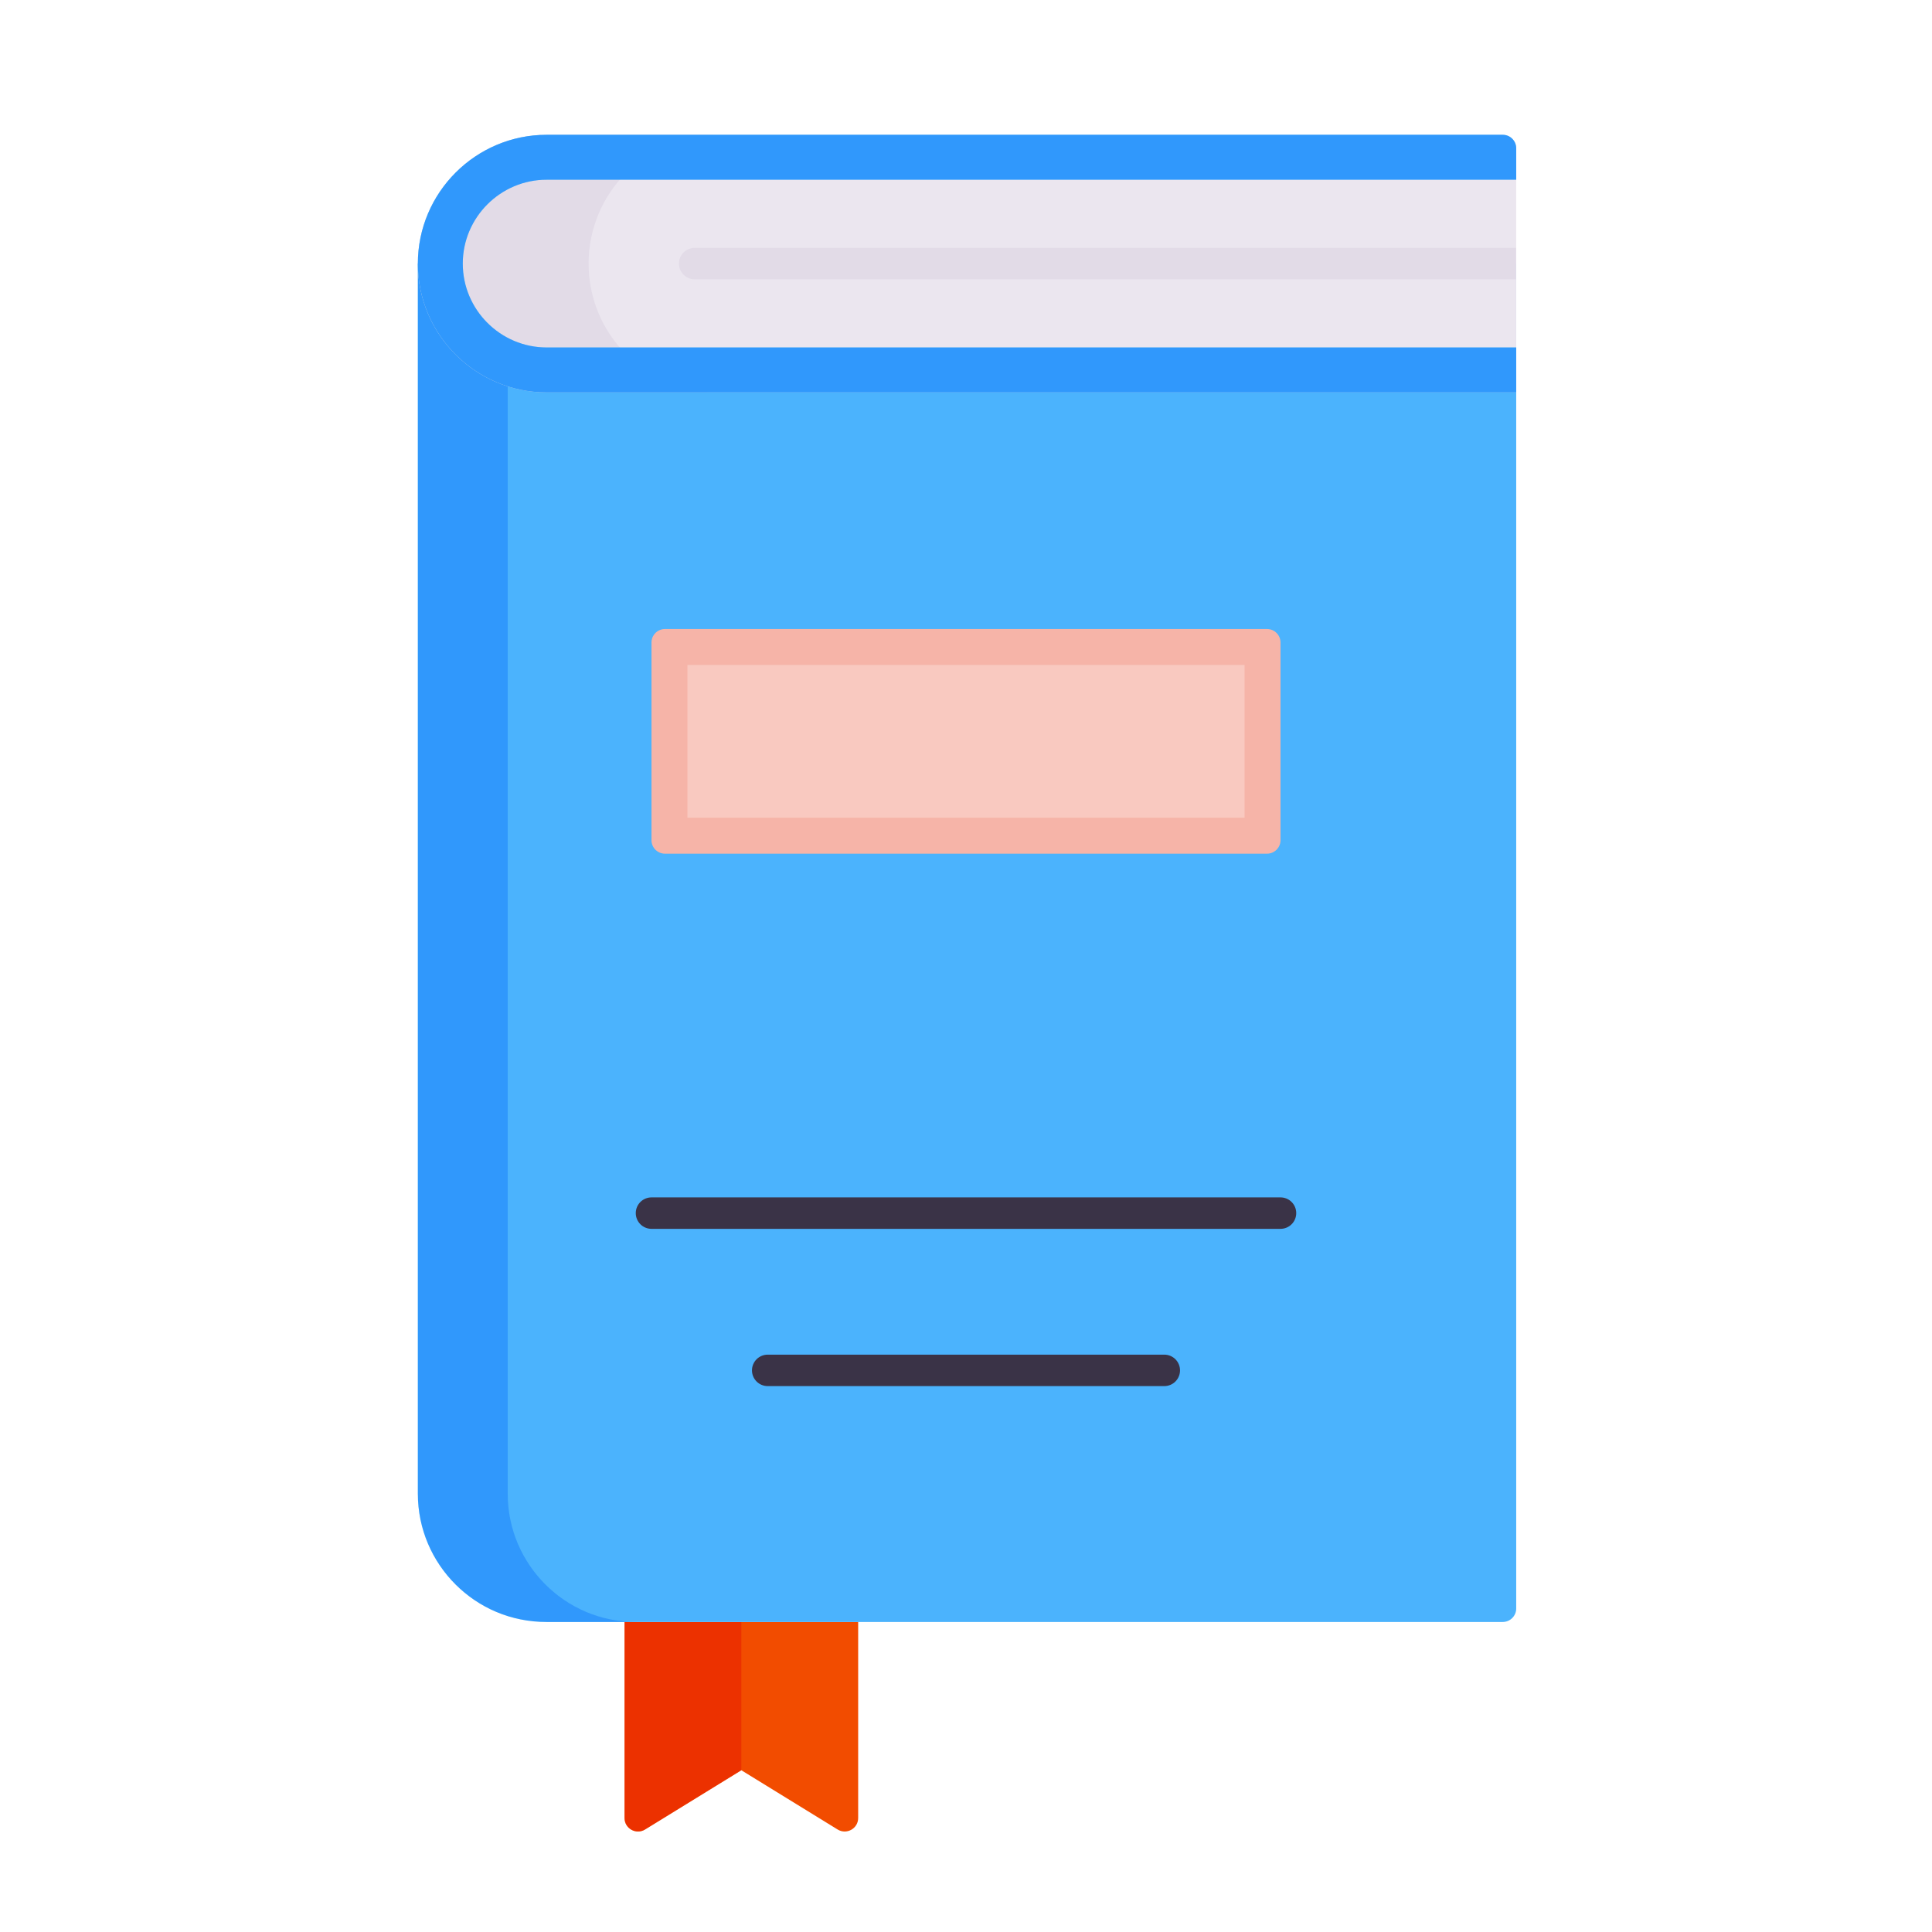
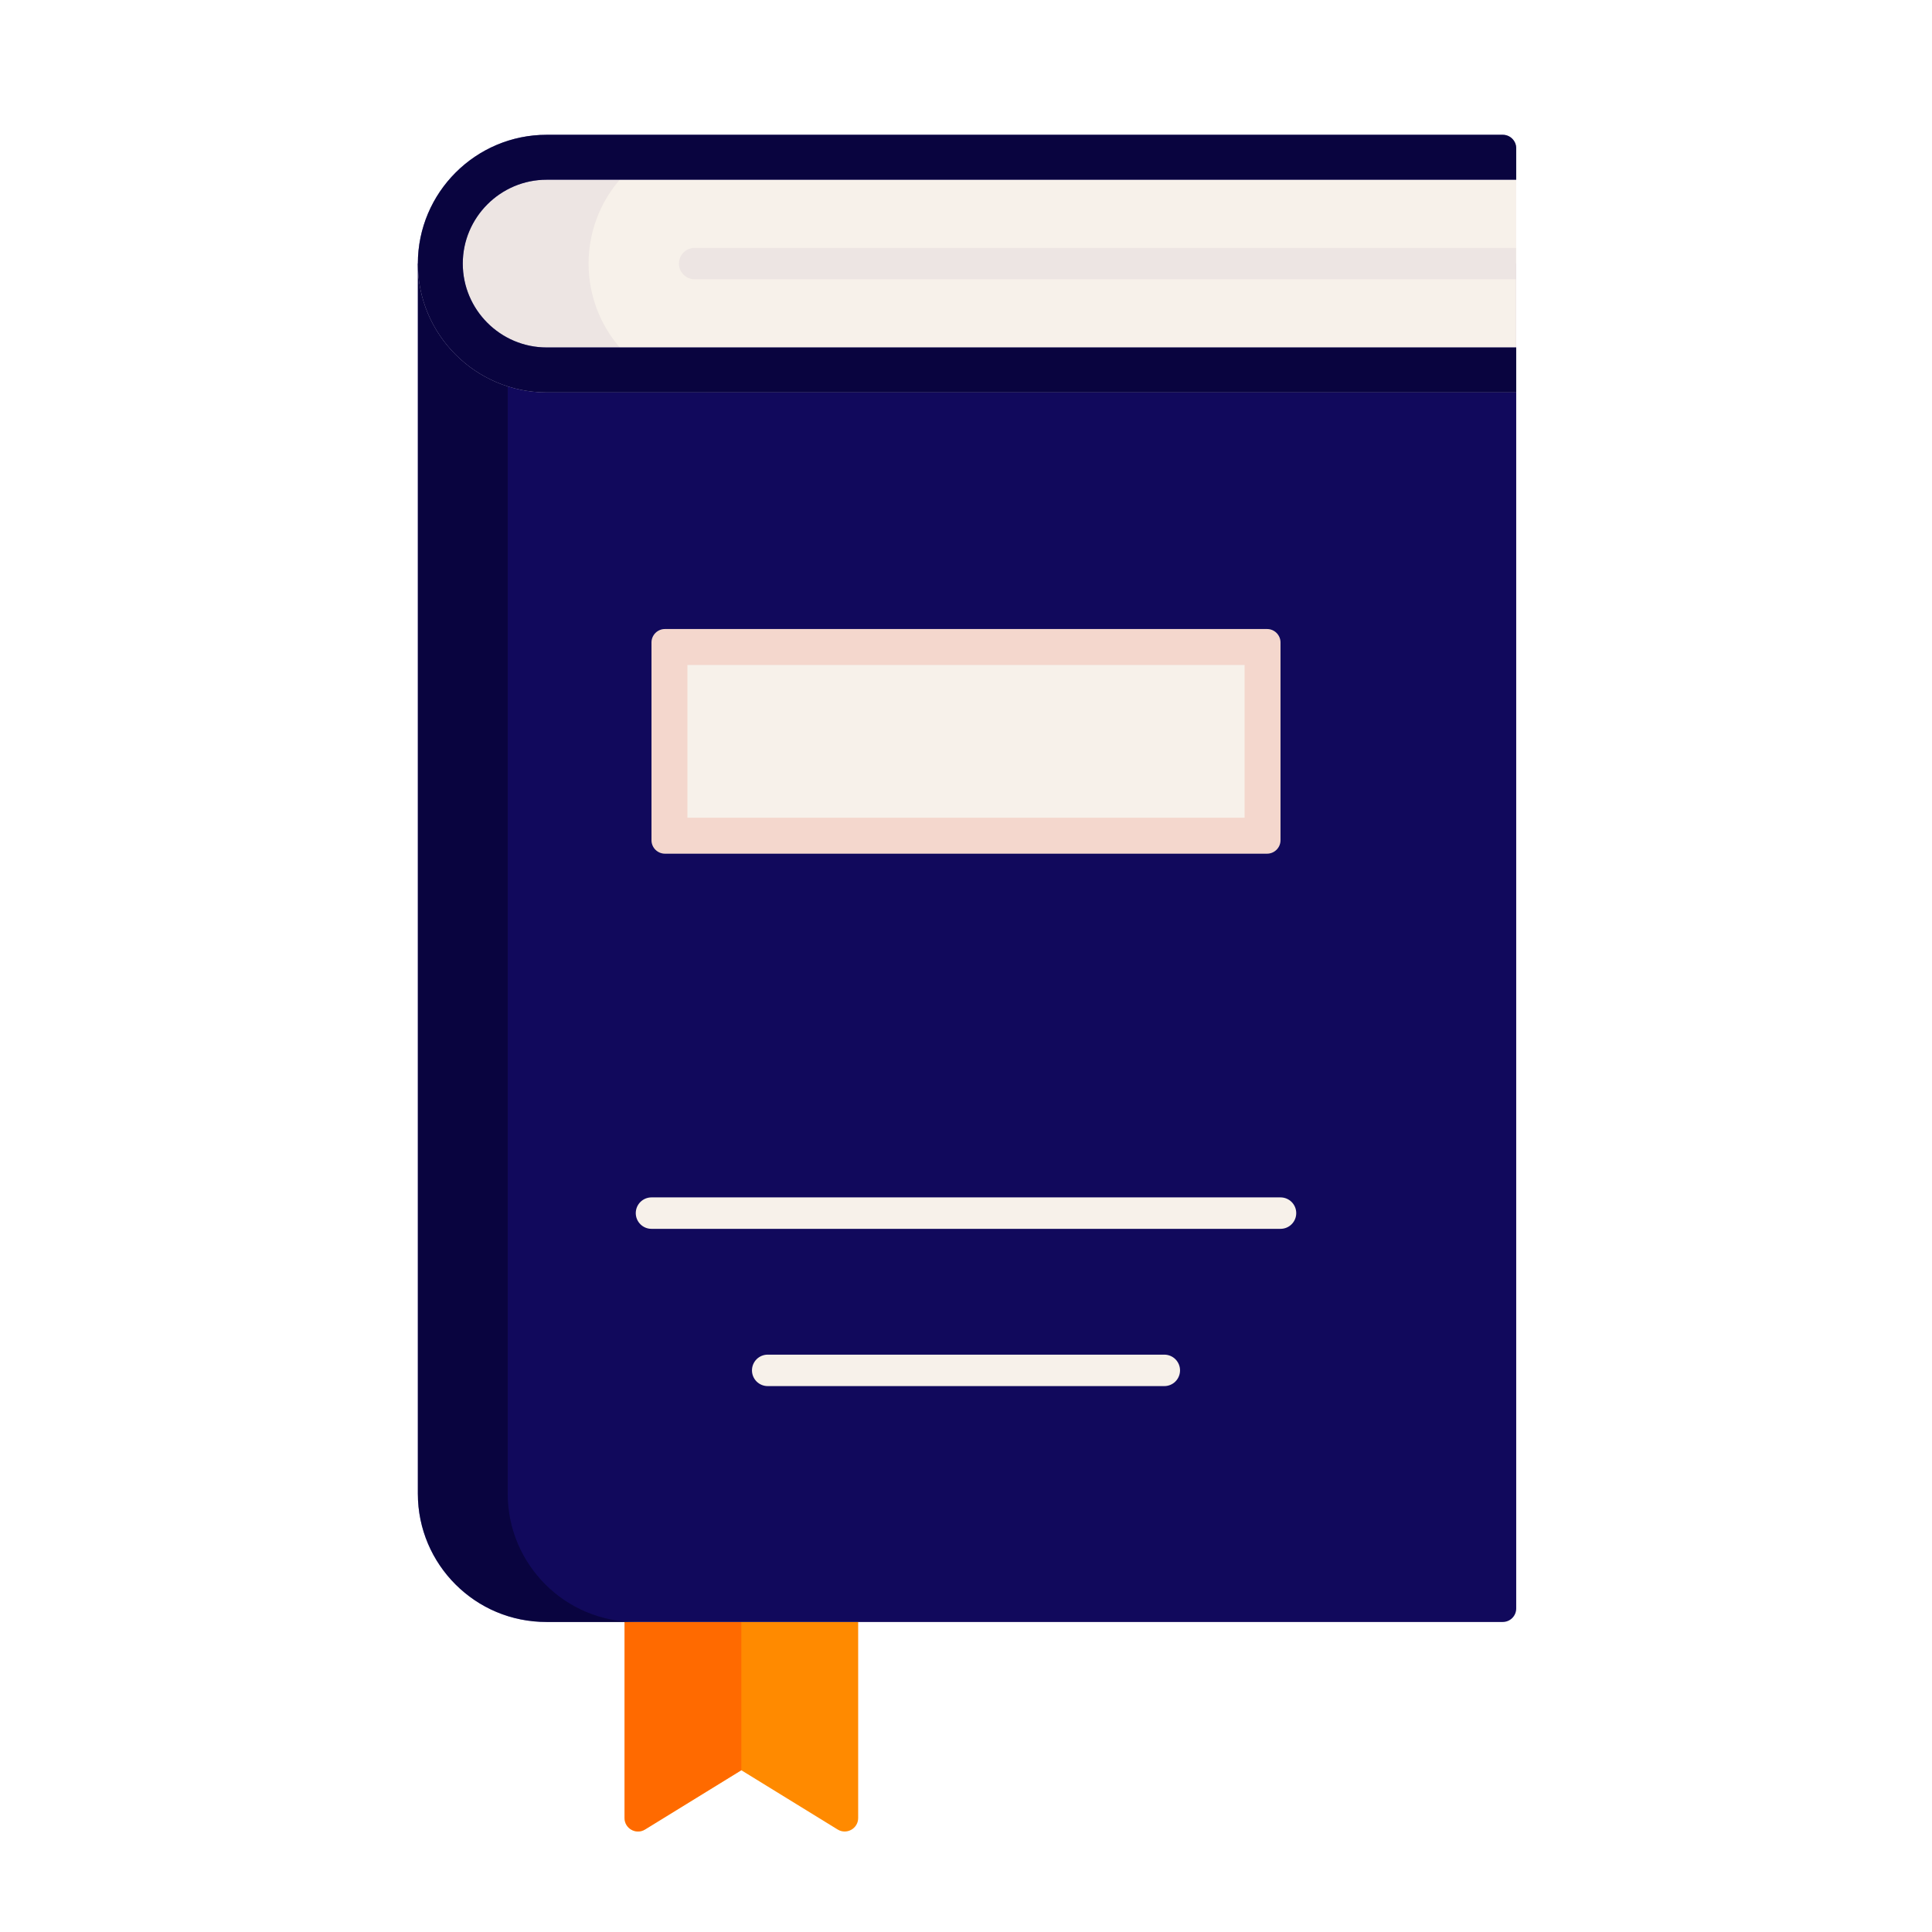
<svg xmlns="http://www.w3.org/2000/svg" width="430" height="430" viewBox="0 0 430 430" fill="none">
-   <path d="M191 404.631V361H139V404.631C139 406.978 141.573 408.416 143.572 407.186L165 394L186.428 407.186C188.427 408.416 191 406.978 191 404.631Z" fill="#F24C00" />
+   <path d="M191 404.631V361H139V404.631C139 406.978 141.573 408.416 143.572 407.186L165 394L186.428 407.186C188.427 408.416 191 406.978 191 404.631Z" fill="#FF8A00" />
  <g style="mix-blend-mode:multiply" opacity="0.5">
-     <path d="M139 361V404.631C139 406.978 141.573 408.416 143.572 407.186L165 394V361H139Z" fill="#F24C00" />
+     <path d="M139 361V404.631C139 406.978 141.573 408.416 143.572 407.186L165 394V361H139Z" fill="#FF8A00" />
  </g>
-   <path d="M93 58.666V332.438C93 340.389 96.243 347.504 101.37 352.63C106.601 357.861 113.715 361 121.666 361H334.459C336.116 361 337.459 359.657 337.459 358V58.666" fill="#4BB3FD" />
+   <path d="M93 58.666V332.438C93 340.389 96.243 347.504 101.37 352.63C106.601 357.861 113.715 361 121.666 361H334.459C336.116 361 337.459 359.657 337.459 358V58.666" fill="#11095C" />
  <g style="mix-blend-mode:multiply" opacity="0.5">
-     <path d="M93 332.438V58.666H113V332.438C113 340.389 116.243 347.504 121.37 352.63C126.601 357.861 133.715 361 141.666 361H121.666C113.715 361 106.601 357.861 101.37 352.63C96.243 347.504 93 340.389 93 332.438Z" fill="#4BB3FD" />
+     <path d="M93 332.438V58.666H113V332.438C113 340.389 116.243 347.504 121.37 352.63C126.601 357.861 133.715 361 141.666 361H121.666C113.715 361 106.601 357.861 101.37 352.63C96.243 347.504 93 340.389 93 332.438Z" fill="#11095C" />
  </g>
-   <path d="M121.666 87.333H337.459V33C337.459 31.343 336.116 30 334.459 30H121.666C105.869 30 93 42.868 93 58.666C93 74.464 105.869 87.333 121.666 87.333Z" fill="#EBE6EF" />
+   <path d="M121.666 87.333H337.459V33C337.459 31.343 336.116 30 334.459 30H121.666C105.869 30 93 42.868 93 58.666C93 74.464 105.869 87.333 121.666 87.333Z" fill="#F7F1EA" />
  <g style="mix-blend-mode:multiply" opacity="0.5">
    <path d="M159.666 87.333H121.666C105.869 87.333 93 74.464 93 58.666C93 42.868 105.869 30 121.666 30H159.666C143.869 30 131 42.868 131 58.666C131 74.464 143.869 87.333 159.666 87.333Z" fill="#EBE6EF" />
  </g>
-   <path fill-rule="evenodd" clip-rule="evenodd" d="M337.459 87.333H121.666C105.869 87.333 93 74.464 93 58.666C93 42.868 105.869 30 121.666 30H334.459C336.116 30 337.459 31.343 337.459 33V87.333ZM337.459 40H121.666C111.391 40 103 48.391 103 58.666C103 68.942 111.391 77.333 121.666 77.333H337.459V40Z" fill="#4BB3FD" />
+   <path fill-rule="evenodd" clip-rule="evenodd" d="M337.459 87.333H121.666C105.869 87.333 93 74.464 93 58.666C93 42.868 105.869 30 121.666 30H334.459C336.116 30 337.459 31.343 337.459 33V87.333ZM337.459 40H121.666C111.391 40 103 48.391 103 58.666C103 68.942 111.391 77.333 121.666 77.333H337.459V40Z" fill="#11095C" />
  <g style="mix-blend-mode:multiply" opacity="0.5">
-     <path fill-rule="evenodd" clip-rule="evenodd" d="M337.459 87.333H121.666C105.869 87.333 93 74.464 93 58.666C93 42.868 105.869 30 121.666 30H334.459C336.116 30 337.459 31.343 337.459 33V87.333ZM337.459 40H121.666C111.391 40 103 48.391 103 58.666C103 68.942 111.391 77.333 121.666 77.333H337.459V40Z" fill="#4BB3FD" />
+     <path fill-rule="evenodd" clip-rule="evenodd" d="M337.459 87.333H121.666C105.869 87.333 93 74.464 93 58.666C93 42.868 105.869 30 121.666 30H334.459C336.116 30 337.459 31.343 337.459 33V87.333ZM337.459 40H121.666C111.391 40 103 48.391 103 58.666C103 68.942 111.391 77.333 121.666 77.333H337.459V40Z" fill="#11095C" />
  </g>
  <g style="mix-blend-mode:multiply" opacity="0.5">
    <path d="M333.934 62.166H337.434V55.166H333.934V62.166ZM154.611 55.166C152.678 55.166 151.111 56.733 151.111 58.666C151.111 60.599 152.678 62.166 154.611 62.166V55.166ZM333.934 55.166H154.611V62.166H333.934V55.166Z" fill="#EBE6EF" />
  </g>
-   <path d="M285 270H145M259.136 305H170.864" stroke="#3A3347" stroke-width="7" stroke-miterlimit="10" stroke-linecap="round" stroke-linejoin="round" />
-   <path d="M145 143C145 141.343 146.343 140 148 140H282C283.657 140 285 141.343 285 143V187C285 188.657 283.657 190 282 190H148C146.343 190 145 188.657 145 187V143Z" fill="#F9C9C0" />
+   <path d="M285 270H145M259.136 305H170.864" stroke="#F7F1EA" stroke-width="7" stroke-miterlimit="10" stroke-linecap="round" stroke-linejoin="round" />
+   <path d="M145 143C145 141.343 146.343 140 148 140H282C283.657 140 285 141.343 285 143V187C285 188.657 283.657 190 282 190H148C146.343 190 145 188.657 145 187V143Z" fill="#F7F1EA" />
  <g style="mix-blend-mode:multiply" opacity="0.5">
    <path fill-rule="evenodd" clip-rule="evenodd" d="M277 148H153V182H277V148ZM148 140C146.343 140 145 141.343 145 143V187C145 188.657 146.343 190 148 190H282C283.657 190 285 188.657 285 187V143C285 141.343 283.657 140 282 140H148Z" fill="#F9C9C0" />
  </g>
</svg>
